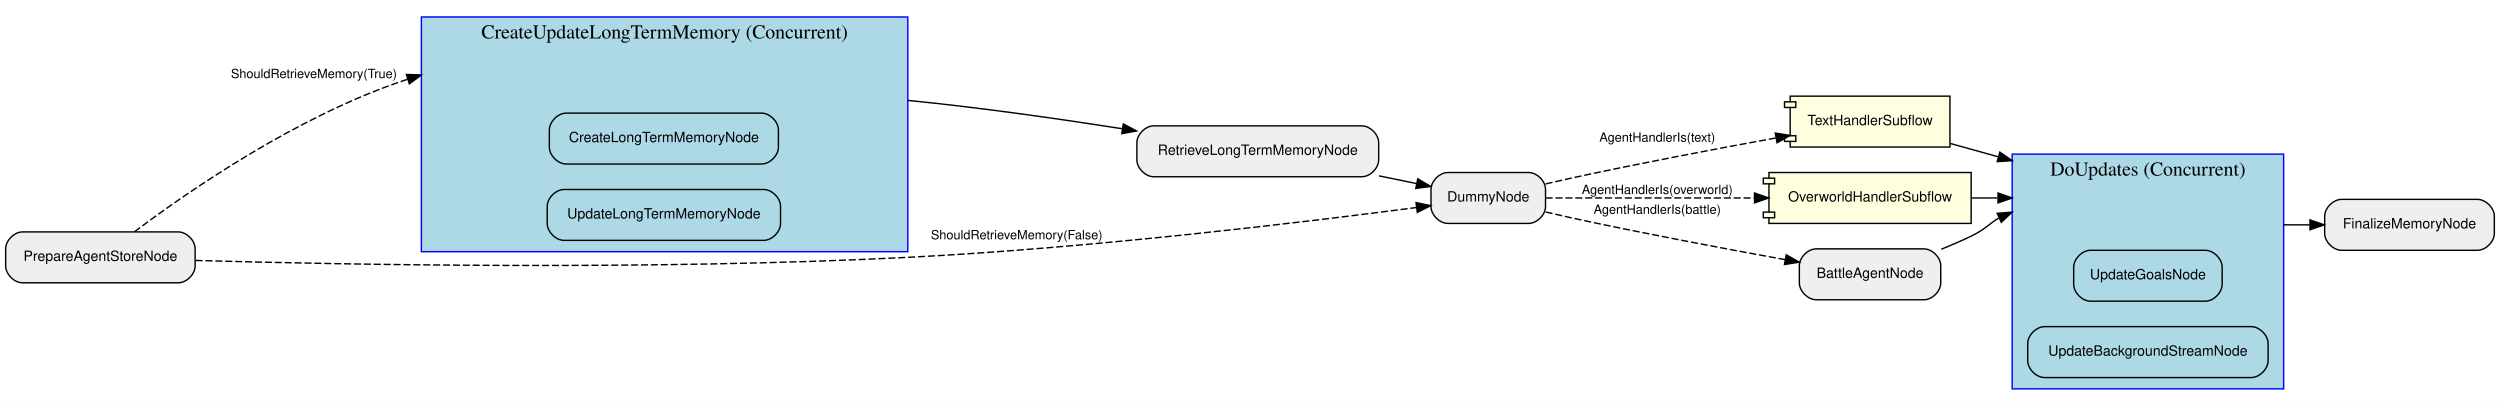
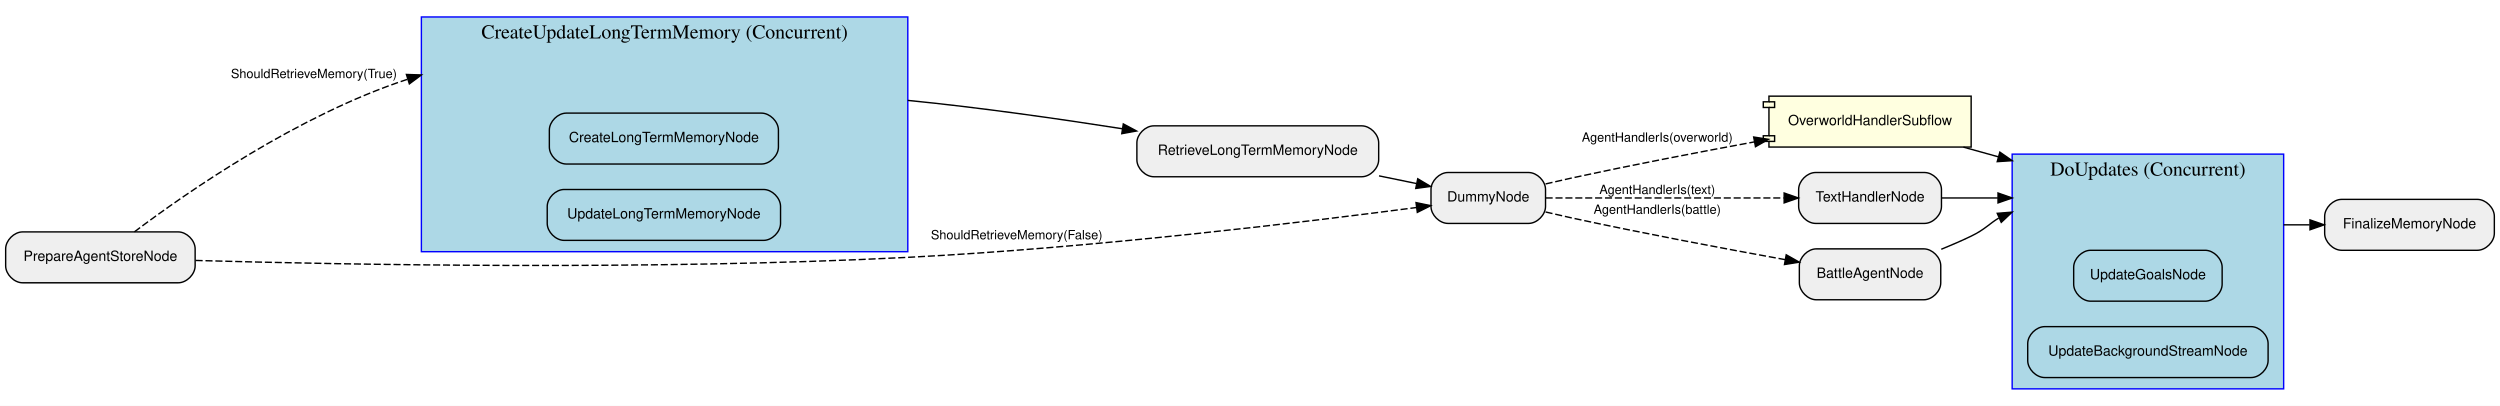
<svg xmlns="http://www.w3.org/2000/svg" width="1768pt" height="287pt" viewBox="0.00 0.00 1768.00 287.00">
  <g id="graph0" class="graph" transform="scale(1 1) rotate(0) translate(4 283)">
    <polygon fill="white" stroke="transparent" points="-4,4 -4,-283 1764,-283 1764,4 -4,4" />
    <g id="clust1" class="cluster">
      <polygon fill="lightblue" stroke="blue" points="294,-105 294,-271 638,-271 638,-105 294,-105" />
      <text text-anchor="middle" x="466" y="-255.8" font-family="Times,serif" font-size="14.00">CreateUpdateLongTermMemory (Concurrent)</text>
    </g>
    <g id="clust2" class="cluster">
      <polygon fill="lightblue" stroke="blue" points="1419,-8 1419,-174 1611,-174 1611,-8 1419,-8" />
      <text text-anchor="middle" x="1515" y="-158.8" font-family="Times,serif" font-size="14.00">DoUpdates (Concurrent)</text>
    </g>
-     <g id="node12" class="node">
+     <g id="node10" class="node">
      <path fill="#efefef" stroke="black" d="M959,-194C959,-194 812,-194 812,-194 806,-194 800,-188 800,-182 800,-182 800,-170 800,-170 800,-164 806,-158 812,-158 812,-158 959,-158 959,-158 965,-158 971,-164 971,-170 971,-170 971,-182 971,-182 971,-188 965,-194 959,-194" />
      <text text-anchor="middle" x="885.5" y="-173.5" font-family="Helvetica,sans-Serif" font-size="10.00">RetrieveLongTermMemoryNode</text>
    </g>
    <g id="edge2" class="edge">
      <path fill="none" stroke="black" d="M638,-212C688.32,-207.02 744.1,-199.08 789.84,-191.92" />
      <polygon fill="black" stroke="black" points="790.41,-195.37 799.75,-190.36 789.32,-188.46 790.41,-195.37" />
    </g>
    <g id="node3" class="node">
      <path fill="lightblue" stroke="black" d="M534.5,-203C534.5,-203 396.5,-203 396.5,-203 390.5,-203 384.5,-197 384.5,-191 384.5,-191 384.5,-179 384.5,-179 384.5,-173 390.5,-167 396.5,-167 396.5,-167 534.5,-167 534.5,-167 540.5,-167 546.5,-173 546.5,-179 546.5,-179 546.5,-191 546.5,-191 546.5,-197 540.5,-203 534.5,-203" />
      <text text-anchor="middle" x="465.5" y="-182.5" font-family="Helvetica,sans-Serif" font-size="10.00">CreateLongTermMemoryNode</text>
    </g>
    <g id="node4" class="node">
      <path fill="lightblue" stroke="black" d="M536,-149C536,-149 395,-149 395,-149 389,-149 383,-143 383,-137 383,-137 383,-125 383,-125 383,-119 389,-113 395,-113 395,-113 536,-113 536,-113 542,-113 548,-119 548,-125 548,-125 548,-137 548,-137 548,-143 542,-149 536,-149" />
      <text text-anchor="middle" x="465.5" y="-128.5" font-family="Helvetica,sans-Serif" font-size="10.00">UpdateLongTermMemoryNode</text>
    </g>
-     <g id="node15" class="node">
+     <g id="node12" class="node">
      <path fill="#efefef" stroke="black" d="M1748,-142C1748,-142 1652,-142 1652,-142 1646,-142 1640,-136 1640,-130 1640,-130 1640,-118 1640,-118 1640,-112 1646,-106 1652,-106 1652,-106 1748,-106 1748,-106 1754,-106 1760,-112 1760,-118 1760,-118 1760,-130 1760,-130 1760,-136 1754,-142 1748,-142" />
      <text text-anchor="middle" x="1700" y="-121.5" font-family="Helvetica,sans-Serif" font-size="10.00">FinalizeMemoryNode</text>
    </g>
    <g id="edge11" class="edge">
      <path fill="none" stroke="black" d="M1611,-124C1617.19,-124 1623.35,-124 1629.38,-124" />
      <polygon fill="black" stroke="black" points="1629.63,-127.5 1639.63,-124 1629.63,-120.5 1629.63,-127.5" />
    </g>
    <g id="node7" class="node">
      <path fill="lightblue" stroke="black" d="M1555.5,-106C1555.5,-106 1474.5,-106 1474.5,-106 1468.5,-106 1462.5,-100 1462.5,-94 1462.5,-94 1462.5,-82 1462.5,-82 1462.5,-76 1468.5,-70 1474.5,-70 1474.5,-70 1555.5,-70 1555.5,-70 1561.5,-70 1567.5,-76 1567.5,-82 1567.5,-82 1567.5,-94 1567.5,-94 1567.5,-100 1561.5,-106 1555.5,-106" />
      <text text-anchor="middle" x="1515" y="-85.5" font-family="Helvetica,sans-Serif" font-size="10.00">UpdateGoalsNode</text>
    </g>
    <g id="node8" class="node">
      <path fill="lightblue" stroke="black" d="M1588,-52C1588,-52 1442,-52 1442,-52 1436,-52 1430,-46 1430,-40 1430,-40 1430,-28 1430,-28 1430,-22 1436,-16 1442,-16 1442,-16 1588,-16 1588,-16 1594,-16 1600,-22 1600,-28 1600,-28 1600,-40 1600,-40 1600,-46 1594,-52 1588,-52" />
      <text text-anchor="middle" x="1515" y="-31.5" font-family="Helvetica,sans-Serif" font-size="10.00">UpdateBackgroundStreamNode</text>
    </g>
    <g id="node9" class="node">
-       <polygon fill="lightyellow" stroke="black" points="1375,-215 1262,-215 1262,-211 1258,-211 1258,-207 1262,-207 1262,-187 1258,-187 1258,-183 1262,-183 1262,-179 1375,-179 1375,-215" />
-       <polyline fill="none" stroke="black" points="1262,-211 1266,-211 1266,-207 1262,-207 " />
-       <polyline fill="none" stroke="black" points="1262,-187 1266,-187 1266,-183 1262,-183 " />
-       <text text-anchor="middle" x="1318.5" y="-194.5" font-family="Helvetica,sans-Serif" font-size="10.00">TextHandlerSubflow</text>
-     </g>
-     <g id="edge8" class="edge">
-       <path fill="none" stroke="black" d="M1375.24,-181.53C1385.95,-178.55 1397.48,-175.35 1409.17,-172.1" />
-       <polygon fill="black" stroke="black" points="1410.31,-175.42 1419,-169.37 1408.43,-168.68 1410.31,-175.42" />
-     </g>
-     <g id="node10" class="node">
-       <polygon fill="lightyellow" stroke="black" points="1390,-161 1247,-161 1247,-157 1243,-157 1243,-153 1247,-153 1247,-133 1243,-133 1243,-129 1247,-129 1247,-125 1390,-125 1390,-161" />
-       <polyline fill="none" stroke="black" points="1247,-157 1251,-157 1251,-153 1247,-153 " />
-       <polyline fill="none" stroke="black" points="1247,-133 1251,-133 1251,-129 1247,-129 " />
-       <text text-anchor="middle" x="1318.5" y="-140.5" font-family="Helvetica,sans-Serif" font-size="10.00">OverworldHandlerSubflow</text>
-     </g>
-     <g id="edge10" class="edge">
-       <path fill="none" stroke="black" d="M1390.27,-143C1396.26,-143 1402.4,-143 1408.58,-143" />
-       <polygon fill="black" stroke="black" points="1409,-146.5 1419,-143 1409,-139.5 1409,-146.5" />
-     </g>
-     <g id="node11" class="node">
-       <path fill="#efefef" stroke="black" d="M1356.5,-107C1356.5,-107 1280.5,-107 1280.5,-107 1274.5,-107 1268.5,-101 1268.5,-95 1268.5,-95 1268.5,-83 1268.5,-83 1268.5,-77 1274.5,-71 1280.5,-71 1280.5,-71 1356.5,-71 1356.5,-71 1362.5,-71 1368.5,-77 1368.5,-83 1368.5,-83 1368.5,-95 1368.5,-95 1368.5,-101 1362.5,-107 1356.5,-107" />
-       <text text-anchor="middle" x="1318.5" y="-86.5" font-family="Helvetica,sans-Serif" font-size="10.00">BattleAgentNode</text>
-     </g>
-     <g id="edge9" class="edge">
-       <path fill="none" stroke="black" d="M1368.86,-106.71C1376.04,-109.63 1383.27,-112.76 1390,-116 1399.68,-120.65 1403.09,-124.99 1409.52,-128.79" />
-       <polygon fill="black" stroke="black" points="1408.44,-132.14 1419,-133 1411.28,-125.74 1408.44,-132.14" />
-     </g>
-     <g id="node13" class="node">
-       <path fill="#efefef" stroke="black" d="M1077,-161C1077,-161 1020,-161 1020,-161 1014,-161 1008,-155 1008,-149 1008,-149 1008,-137 1008,-137 1008,-131 1014,-125 1020,-125 1020,-125 1077,-125 1077,-125 1083,-125 1089,-131 1089,-137 1089,-137 1089,-149 1089,-149 1089,-155 1083,-161 1077,-161" />
-       <text text-anchor="middle" x="1048.5" y="-140.5" font-family="Helvetica,sans-Serif" font-size="10.00">DummyNode</text>
-     </g>
-     <g id="edge4" class="edge">
-       <path fill="none" stroke="black" d="M971.24,-158.63C980.29,-156.78 989.27,-154.94 997.71,-153.2" />
-       <polygon fill="black" stroke="black" points="998.63,-156.59 1007.72,-151.15 997.22,-149.73 998.63,-156.59" />
-     </g>
-     <g id="edge7" class="edge">
-       <path fill="none" stroke="black" stroke-dasharray="5,2" d="M1089.03,-152.91C1095.04,-154.33 1101.18,-155.74 1107,-157 1155.36,-167.48 1210.31,-177.87 1251.93,-185.43" />
-       <polygon fill="black" stroke="black" points="1251.48,-188.91 1261.94,-187.24 1252.73,-182.02 1251.48,-188.91" />
-       <text text-anchor="middle" x="1168" y="-182.8" font-family="Helvetica,sans-Serif" font-size="9.00">AgentHandlerIs(text)</text>
-     </g>
-     <g id="edge5" class="edge">
-       <path fill="none" stroke="black" stroke-dasharray="5,2" d="M1089.04,-143C1127.72,-143 1187.75,-143 1236.57,-143" />
-       <polygon fill="black" stroke="black" points="1236.8,-146.5 1246.8,-143 1236.8,-139.5 1236.8,-146.5" />
-       <text text-anchor="middle" x="1168" y="-145.8" font-family="Helvetica,sans-Serif" font-size="9.00">AgentHandlerIs(overworld)</text>
-     </g>
-     <g id="edge6" class="edge">
-       <path fill="none" stroke="black" stroke-dasharray="5,2" d="M1089.03,-133.09C1095.04,-131.67 1101.18,-130.26 1107,-129 1157.99,-117.96 1216.29,-107.01 1258.59,-99.36" />
-       <polygon fill="black" stroke="black" points="1259.22,-102.81 1268.44,-97.59 1257.98,-95.92 1259.22,-102.81" />
-       <text text-anchor="middle" x="1168" y="-131.8" font-family="Helvetica,sans-Serif" font-size="9.00">AgentHandlerIs(battle)</text>
-     </g>
-     <g id="node14" class="node">
      <path fill="#efefef" stroke="black" d="M122,-119C122,-119 12,-119 12,-119 6,-119 0,-113 0,-107 0,-107 0,-95 0,-95 0,-89 6,-83 12,-83 12,-83 122,-83 122,-83 128,-83 134,-89 134,-95 134,-95 134,-107 134,-107 134,-113 128,-119 122,-119" />
      <text text-anchor="middle" x="67" y="-98.5" font-family="Helvetica,sans-Serif" font-size="10.00">PrepareAgentStoreNode</text>
    </g>
    <g id="edge1" class="edge">
      <path fill="none" stroke="black" stroke-dasharray="5,2" d="M91.07,-119.06C128.59,-147.31 206.49,-201.35 284.05,-226.88" />
      <polygon fill="black" stroke="black" points="283.41,-230.35 294,-230 285.5,-223.67 283.41,-230.35" />
      <text text-anchor="middle" x="218" y="-227.8" font-family="Helvetica,sans-Serif" font-size="9.00">ShouldRetrieveMemory(True)</text>
    </g>
+     <g id="node15" class="node">
+       <path fill="#efefef" stroke="black" d="M1077,-161C1077,-161 1020,-161 1020,-161 1014,-161 1008,-155 1008,-149 1008,-149 1008,-137 1008,-137 1008,-131 1014,-125 1020,-125 1020,-125 1077,-125 1077,-125 1083,-125 1089,-131 1089,-137 1089,-137 1089,-149 1089,-149 1089,-155 1083,-161 1077,-161" />
+       <text text-anchor="middle" x="1048.5" y="-140.5" font-family="Helvetica,sans-Serif" font-size="10.00">DummyNode</text>
+     </g>
    <g id="edge3" class="edge">
      <path fill="none" stroke="black" stroke-dasharray="5,2" d="M134.32,-98.81C240.66,-95.78 455.91,-91.69 638,-101 768.03,-107.65 920.38,-126.11 997.42,-136.2" />
      <polygon fill="black" stroke="black" points="997.41,-139.73 1007.79,-137.56 998.33,-132.79 997.41,-139.73" />
      <text text-anchor="middle" x="715" y="-113.8" font-family="Helvetica,sans-Serif" font-size="9.00">ShouldRetrieveMemory(False)</text>
    </g>
+     <g id="edge4" class="edge">
+       <path fill="none" stroke="black" d="M971.24,-158.63C980.29,-156.78 989.27,-154.94 997.71,-153.2" />
+       <polygon fill="black" stroke="black" points="998.63,-156.59 1007.72,-151.15 997.22,-149.73 998.63,-156.59" />
+     </g>
+     <g id="node11" class="node">
+       <polygon fill="lightyellow" stroke="black" points="1390,-215 1247,-215 1247,-211 1243,-211 1243,-207 1247,-207 1247,-187 1243,-187 1243,-183 1247,-183 1247,-179 1390,-179 1390,-215" />
+       <polyline fill="none" stroke="black" points="1247,-211 1251,-211 1251,-207 1247,-207 " />
+       <polyline fill="none" stroke="black" points="1247,-187 1251,-187 1251,-183 1247,-183 " />
+       <text text-anchor="middle" x="1318.5" y="-194.5" font-family="Helvetica,sans-Serif" font-size="10.00">OverworldHandlerSubflow</text>
+     </g>
+     <g id="edge10" class="edge">
+       <path fill="none" stroke="black" d="M1384.54,-178.94C1392.5,-176.73 1400.79,-174.43 1409.16,-172.11" />
+       <polygon fill="black" stroke="black" points="1410.3,-175.42 1419,-169.37 1408.43,-168.68 1410.3,-175.42" />
+     </g>
+     <g id="node13" class="node">
+       <path fill="#efefef" stroke="black" d="M1357,-161C1357,-161 1280,-161 1280,-161 1274,-161 1268,-155 1268,-149 1268,-149 1268,-137 1268,-137 1268,-131 1274,-125 1280,-125 1280,-125 1357,-125 1357,-125 1363,-125 1369,-131 1369,-137 1369,-137 1369,-149 1369,-149 1369,-155 1363,-161 1357,-161" />
+       <text text-anchor="middle" x="1318.5" y="-140.5" font-family="Helvetica,sans-Serif" font-size="10.00">TextHandlerNode</text>
+     </g>
+     <g id="edge8" class="edge">
+       <path fill="none" stroke="black" d="M1369.08,-143C1381.38,-143 1395.03,-143 1408.89,-143" />
+       <polygon fill="black" stroke="black" points="1409,-146.5 1419,-143 1409,-139.5 1409,-146.5" />
+     </g>
+     <g id="node14" class="node">
+       <path fill="#efefef" stroke="black" d="M1356.5,-107C1356.5,-107 1280.5,-107 1280.5,-107 1274.5,-107 1268.5,-101 1268.5,-95 1268.5,-95 1268.5,-83 1268.5,-83 1268.5,-77 1274.5,-71 1280.5,-71 1280.5,-71 1356.5,-71 1356.5,-71 1362.5,-71 1368.5,-77 1368.5,-83 1368.5,-83 1368.5,-95 1368.5,-95 1368.5,-101 1362.5,-107 1356.5,-107" />
+       <text text-anchor="middle" x="1318.5" y="-86.5" font-family="Helvetica,sans-Serif" font-size="10.00">BattleAgentNode</text>
+     </g>
+     <g id="edge9" class="edge">
+       <path fill="none" stroke="black" d="M1368.86,-106.71C1376.04,-109.63 1383.27,-112.76 1390,-116 1399.68,-120.65 1403.09,-124.99 1409.52,-128.79" />
+       <polygon fill="black" stroke="black" points="1408.44,-132.14 1419,-133 1411.28,-125.74 1408.44,-132.14" />
+     </g>
+     <g id="edge5" class="edge">
+       <path fill="none" stroke="black" stroke-dasharray="5,2" d="M1089.03,-152.91C1095.04,-154.33 1101.18,-155.74 1107,-157 1149.64,-166.24 1197.4,-175.41 1236.63,-182.63" />
+       <polygon fill="black" stroke="black" points="1236.2,-186.11 1246.67,-184.47 1237.47,-179.23 1236.2,-186.11" />
+       <text text-anchor="middle" x="1168" y="-182.8" font-family="Helvetica,sans-Serif" font-size="9.00">AgentHandlerIs(overworld)</text>
+     </g>
+     <g id="edge7" class="edge">
+       <path fill="none" stroke="black" stroke-dasharray="5,2" d="M1089.04,-143C1133.45,-143 1206.02,-143 1257.44,-143" />
+       <polygon fill="black" stroke="black" points="1257.75,-146.5 1267.75,-143 1257.75,-139.5 1257.75,-146.5" />
+       <text text-anchor="middle" x="1168" y="-145.8" font-family="Helvetica,sans-Serif" font-size="9.00">AgentHandlerIs(text)</text>
+     </g>
+     <g id="edge6" class="edge">
+       <path fill="none" stroke="black" stroke-dasharray="5,2" d="M1089.03,-133.09C1095.04,-131.67 1101.18,-130.26 1107,-129 1157.99,-117.96 1216.29,-107.01 1258.59,-99.36" />
+       <polygon fill="black" stroke="black" points="1259.22,-102.81 1268.44,-97.59 1257.98,-95.92 1259.22,-102.81" />
+       <text text-anchor="middle" x="1168" y="-131.8" font-family="Helvetica,sans-Serif" font-size="9.00">AgentHandlerIs(battle)</text>
+     </g>
  </g>
</svg>
